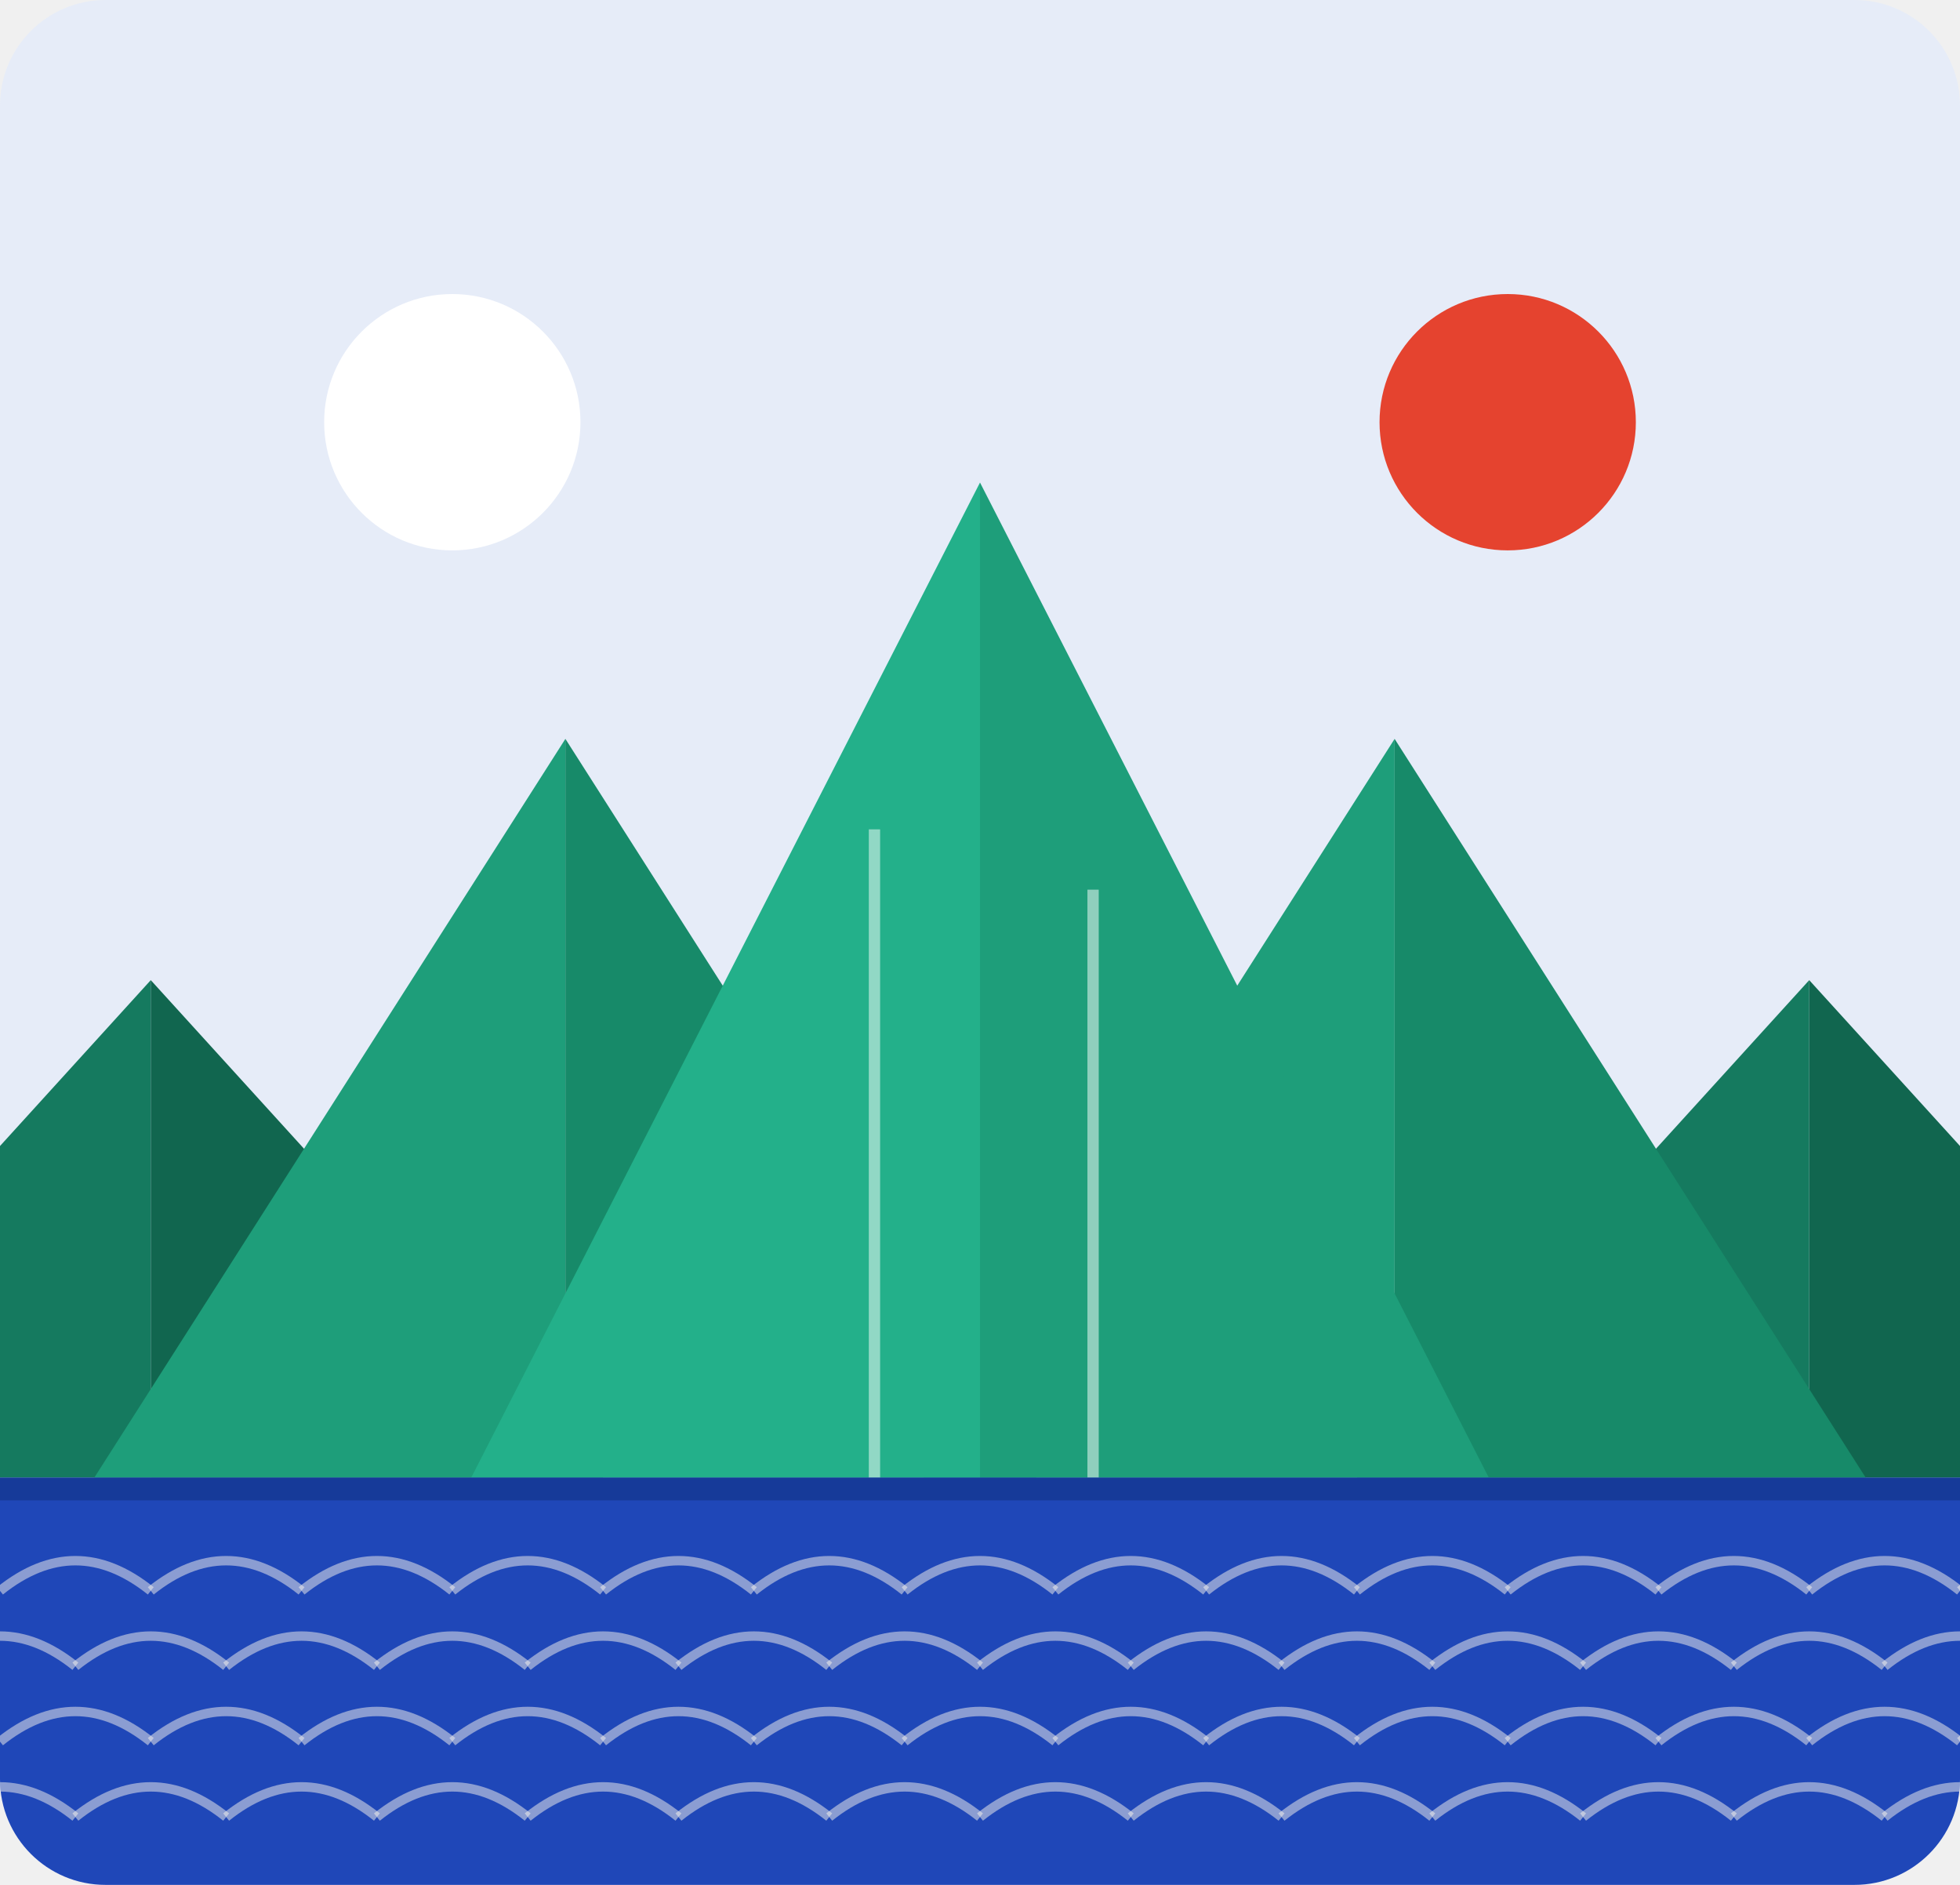
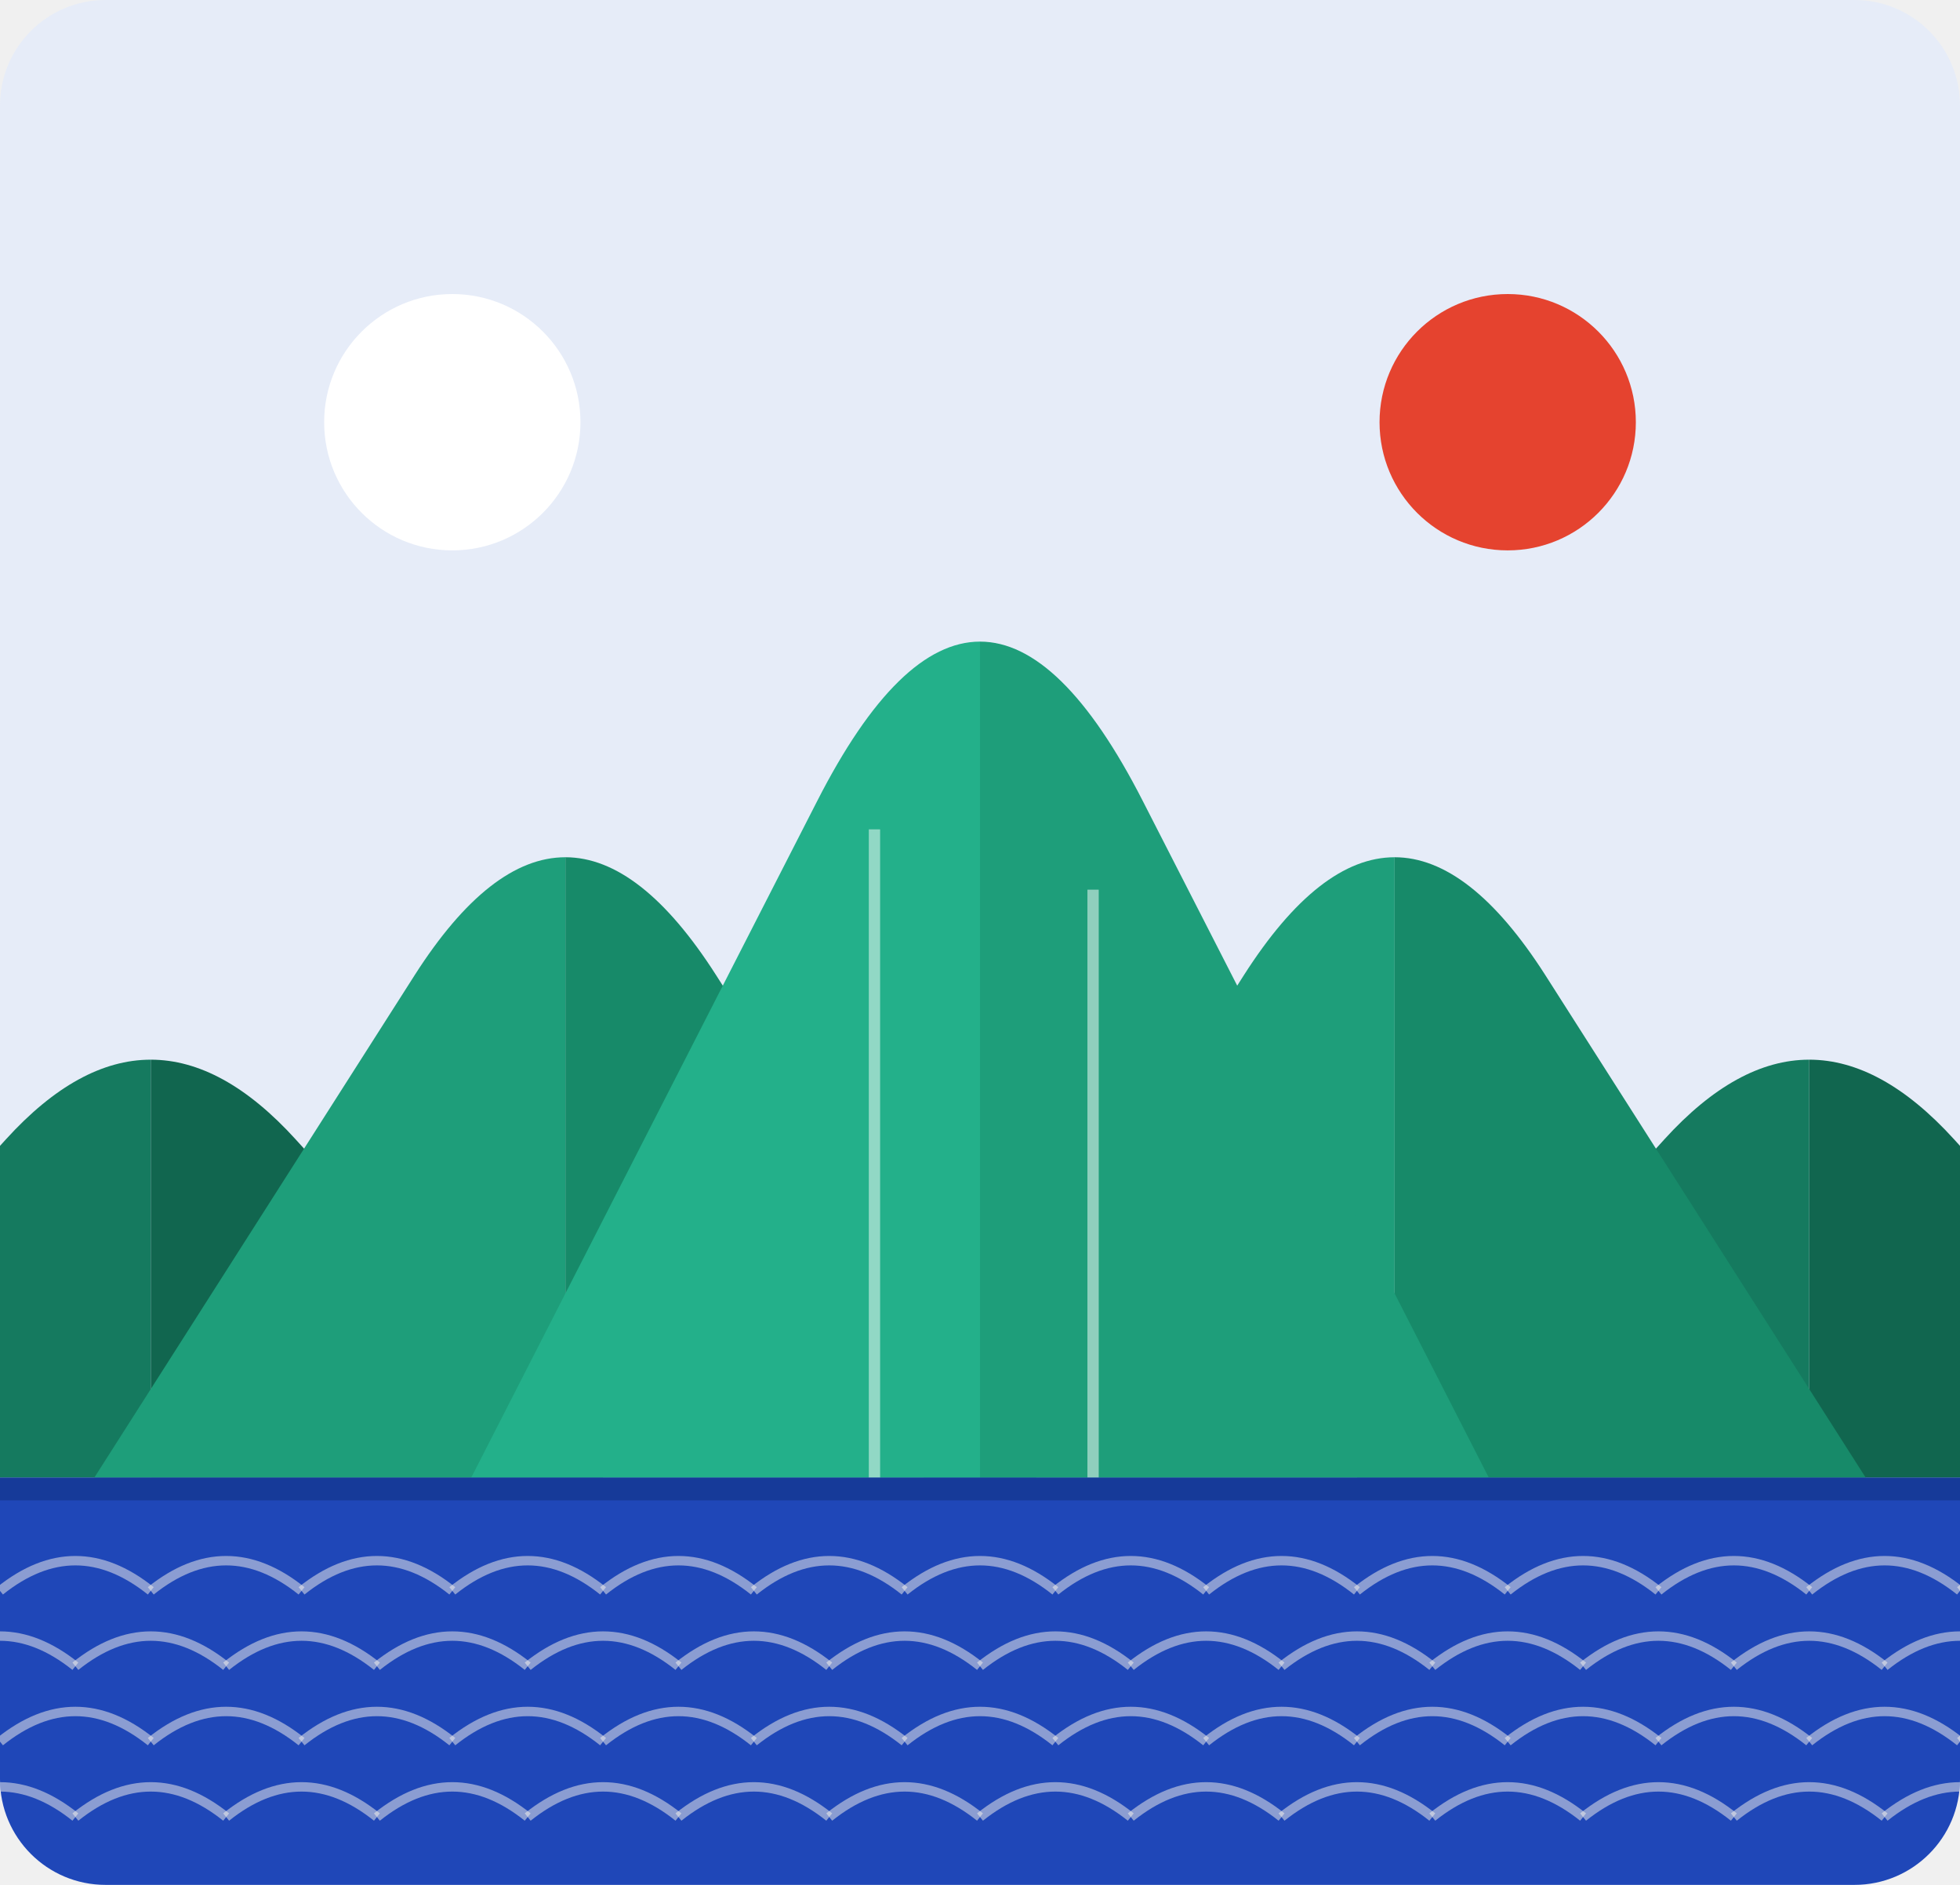
<svg xmlns="http://www.w3.org/2000/svg" viewBox="0 0 520 500" width="520" height="500" aria-hidden="true">
  <defs>
    <clipPath id="r">
      <rect width="520" height="500" rx="28" />
    </clipPath>
  </defs>
  <g clip-path="url(#r)">
    <rect width="520" height="500" fill="#E6ECF8" />
    <circle cx="120" cy="112" r="34" fill="#FFFFFF" />
    <circle cx="400" cy="112" r="34" fill="#E5432F" />
-     <path d="M-80 392L40 260L40 392Z" fill="#157A5F" />
-     <path d="M40 260L160 392L40 392Z" fill="#11664F" />
-     <path d="M360 392L480 260L480 392Z" fill="#157A5F" />
-     <path d="M480 260L600 392L480 392Z" fill="#11664F" />
-     <path d="M25 392L150 196L150 392Z" fill="#1E9E7A" />
-     <path d="M150 196L275 392L150 392Z" fill="#178A69" />
-     <path d="M245 392L370 196L370 392Z" fill="#1E9E7A" />
-     <path d="M370 196L495 392L370 392Z" fill="#178A69" />
-     <path d="M125 392L260 128L260 392Z" fill="#23B08A" />
-     <path d="M260 128L395 392L260 392Z" fill="#1E9E7A" />
+     <path d="M-80 392L1.6 302.2Q20.8 281.1 40 281.1L40 392Z" fill="#157A5F" />
+     <path d="M40 281.1Q59.2 281.1 78.4 302.2L160 392L40 392Z" fill="#11664F" />
+     <path d="M360 392L441.6 302.2Q460.8 281.1 480 281.1L480 392Z" fill="#157A5F" />
+     <path d="M480 281.1Q499.2 281.1 518.4 302.2L600 392L480 392Z" fill="#11664F" />
+     <path d="M25 392L110 258.7Q130 227.4 150 227.4L150 392Z" fill="#1E9E7A" />
+     <path d="M150 227.4Q170 227.4 190 258.7L275 392L150 392Z" fill="#178A69" />
+     <path d="M245 392L330 258.7Q350 227.4 370 227.4L370 392Z" fill="#1E9E7A" />
+     <path d="M370 227.4Q390 227.4 410 258.7L495 392L370 392Z" fill="#178A69" />
+     <path d="M125 392L216.8 212.5Q238.4 170.2 260 170.2L260 392Z" fill="#23B08A" />
+     <path d="M260 170.2Q281.6 170.2 303.2 212.5L395 392L260 392Z" fill="#1E9E7A" />
    <path d="M232 220V392" stroke="#FFFFFF" stroke-width="3" opacity=".5" />
    <path d="M290 236V392" stroke="#FFFFFF" stroke-width="3" opacity=".5" />
    <rect y="392" width="520" height="108" fill="#1F47B8" />
    <rect y="392" width="520" height="6" fill="#163A99" />
    <path d="M0 422q20 -16 40 0" fill="none" stroke="#F7F4EC" stroke-width="2.5" opacity="0.5" />
    <path d="M40 422q20 -16 40 0" fill="none" stroke="#F7F4EC" stroke-width="2.5" opacity="0.5" />
    <path d="M80 422q20 -16 40 0" fill="none" stroke="#F7F4EC" stroke-width="2.5" opacity="0.5" />
    <path d="M120 422q20 -16 40 0" fill="none" stroke="#F7F4EC" stroke-width="2.5" opacity="0.5" />
    <path d="M160 422q20 -16 40 0" fill="none" stroke="#F7F4EC" stroke-width="2.5" opacity="0.5" />
    <path d="M200 422q20 -16 40 0" fill="none" stroke="#F7F4EC" stroke-width="2.5" opacity="0.5" />
    <path d="M240 422q20 -16 40 0" fill="none" stroke="#F7F4EC" stroke-width="2.5" opacity="0.5" />
    <path d="M280 422q20 -16 40 0" fill="none" stroke="#F7F4EC" stroke-width="2.5" opacity="0.5" />
    <path d="M320 422q20 -16 40 0" fill="none" stroke="#F7F4EC" stroke-width="2.5" opacity="0.5" />
    <path d="M360 422q20 -16 40 0" fill="none" stroke="#F7F4EC" stroke-width="2.5" opacity="0.5" />
    <path d="M400 422q20 -16 40 0" fill="none" stroke="#F7F4EC" stroke-width="2.5" opacity="0.5" />
    <path d="M440 422q20 -16 40 0" fill="none" stroke="#F7F4EC" stroke-width="2.5" opacity="0.5" />
    <path d="M480 422q20 -16 40 0" fill="none" stroke="#F7F4EC" stroke-width="2.5" opacity="0.5" />
    <path d="M520 422q20 -16 40 0" fill="none" stroke="#F7F4EC" stroke-width="2.5" opacity="0.5" />
    <path d="M560 422q20 -16 40 0" fill="none" stroke="#F7F4EC" stroke-width="2.5" opacity="0.5" />
    <path d="M-20 442q20 -16 40 0" fill="none" stroke="#F7F4EC" stroke-width="2.5" opacity="0.5" />
    <path d="M20 442q20 -16 40 0" fill="none" stroke="#F7F4EC" stroke-width="2.5" opacity="0.5" />
    <path d="M60 442q20 -16 40 0" fill="none" stroke="#F7F4EC" stroke-width="2.5" opacity="0.5" />
    <path d="M100 442q20 -16 40 0" fill="none" stroke="#F7F4EC" stroke-width="2.5" opacity="0.5" />
    <path d="M140 442q20 -16 40 0" fill="none" stroke="#F7F4EC" stroke-width="2.5" opacity="0.5" />
    <path d="M180 442q20 -16 40 0" fill="none" stroke="#F7F4EC" stroke-width="2.5" opacity="0.5" />
    <path d="M220 442q20 -16 40 0" fill="none" stroke="#F7F4EC" stroke-width="2.5" opacity="0.5" />
    <path d="M260 442q20 -16 40 0" fill="none" stroke="#F7F4EC" stroke-width="2.5" opacity="0.5" />
    <path d="M300 442q20 -16 40 0" fill="none" stroke="#F7F4EC" stroke-width="2.5" opacity="0.5" />
    <path d="M340 442q20 -16 40 0" fill="none" stroke="#F7F4EC" stroke-width="2.5" opacity="0.5" />
    <path d="M380 442q20 -16 40 0" fill="none" stroke="#F7F4EC" stroke-width="2.5" opacity="0.5" />
    <path d="M420 442q20 -16 40 0" fill="none" stroke="#F7F4EC" stroke-width="2.5" opacity="0.5" />
    <path d="M460 442q20 -16 40 0" fill="none" stroke="#F7F4EC" stroke-width="2.5" opacity="0.5" />
    <path d="M500 442q20 -16 40 0" fill="none" stroke="#F7F4EC" stroke-width="2.5" opacity="0.5" />
    <path d="M540 442q20 -16 40 0" fill="none" stroke="#F7F4EC" stroke-width="2.5" opacity="0.5" />
    <path d="M0 462q20 -16 40 0" fill="none" stroke="#F7F4EC" stroke-width="2.5" opacity="0.5" />
    <path d="M40 462q20 -16 40 0" fill="none" stroke="#F7F4EC" stroke-width="2.5" opacity="0.5" />
    <path d="M80 462q20 -16 40 0" fill="none" stroke="#F7F4EC" stroke-width="2.5" opacity="0.5" />
    <path d="M120 462q20 -16 40 0" fill="none" stroke="#F7F4EC" stroke-width="2.5" opacity="0.5" />
    <path d="M160 462q20 -16 40 0" fill="none" stroke="#F7F4EC" stroke-width="2.5" opacity="0.5" />
    <path d="M200 462q20 -16 40 0" fill="none" stroke="#F7F4EC" stroke-width="2.5" opacity="0.5" />
    <path d="M240 462q20 -16 40 0" fill="none" stroke="#F7F4EC" stroke-width="2.5" opacity="0.5" />
    <path d="M280 462q20 -16 40 0" fill="none" stroke="#F7F4EC" stroke-width="2.5" opacity="0.5" />
    <path d="M320 462q20 -16 40 0" fill="none" stroke="#F7F4EC" stroke-width="2.5" opacity="0.5" />
    <path d="M360 462q20 -16 40 0" fill="none" stroke="#F7F4EC" stroke-width="2.5" opacity="0.5" />
    <path d="M400 462q20 -16 40 0" fill="none" stroke="#F7F4EC" stroke-width="2.5" opacity="0.5" />
    <path d="M440 462q20 -16 40 0" fill="none" stroke="#F7F4EC" stroke-width="2.5" opacity="0.5" />
    <path d="M480 462q20 -16 40 0" fill="none" stroke="#F7F4EC" stroke-width="2.5" opacity="0.5" />
    <path d="M520 462q20 -16 40 0" fill="none" stroke="#F7F4EC" stroke-width="2.5" opacity="0.5" />
    <path d="M560 462q20 -16 40 0" fill="none" stroke="#F7F4EC" stroke-width="2.5" opacity="0.5" />
    <path d="M-20 482q20 -16 40 0" fill="none" stroke="#F7F4EC" stroke-width="2.5" opacity="0.5" />
    <path d="M20 482q20 -16 40 0" fill="none" stroke="#F7F4EC" stroke-width="2.5" opacity="0.5" />
    <path d="M60 482q20 -16 40 0" fill="none" stroke="#F7F4EC" stroke-width="2.5" opacity="0.5" />
    <path d="M100 482q20 -16 40 0" fill="none" stroke="#F7F4EC" stroke-width="2.5" opacity="0.5" />
    <path d="M140 482q20 -16 40 0" fill="none" stroke="#F7F4EC" stroke-width="2.5" opacity="0.5" />
    <path d="M180 482q20 -16 40 0" fill="none" stroke="#F7F4EC" stroke-width="2.5" opacity="0.5" />
    <path d="M220 482q20 -16 40 0" fill="none" stroke="#F7F4EC" stroke-width="2.5" opacity="0.5" />
    <path d="M260 482q20 -16 40 0" fill="none" stroke="#F7F4EC" stroke-width="2.5" opacity="0.5" />
    <path d="M300 482q20 -16 40 0" fill="none" stroke="#F7F4EC" stroke-width="2.5" opacity="0.5" />
    <path d="M340 482q20 -16 40 0" fill="none" stroke="#F7F4EC" stroke-width="2.5" opacity="0.5" />
    <path d="M380 482q20 -16 40 0" fill="none" stroke="#F7F4EC" stroke-width="2.5" opacity="0.5" />
    <path d="M420 482q20 -16 40 0" fill="none" stroke="#F7F4EC" stroke-width="2.5" opacity="0.5" />
    <path d="M460 482q20 -16 40 0" fill="none" stroke="#F7F4EC" stroke-width="2.5" opacity="0.5" />
    <path d="M500 482q20 -16 40 0" fill="none" stroke="#F7F4EC" stroke-width="2.5" opacity="0.5" />
    <path d="M540 482q20 -16 40 0" fill="none" stroke="#F7F4EC" stroke-width="2.5" opacity="0.5" />
  </g>
</svg>
